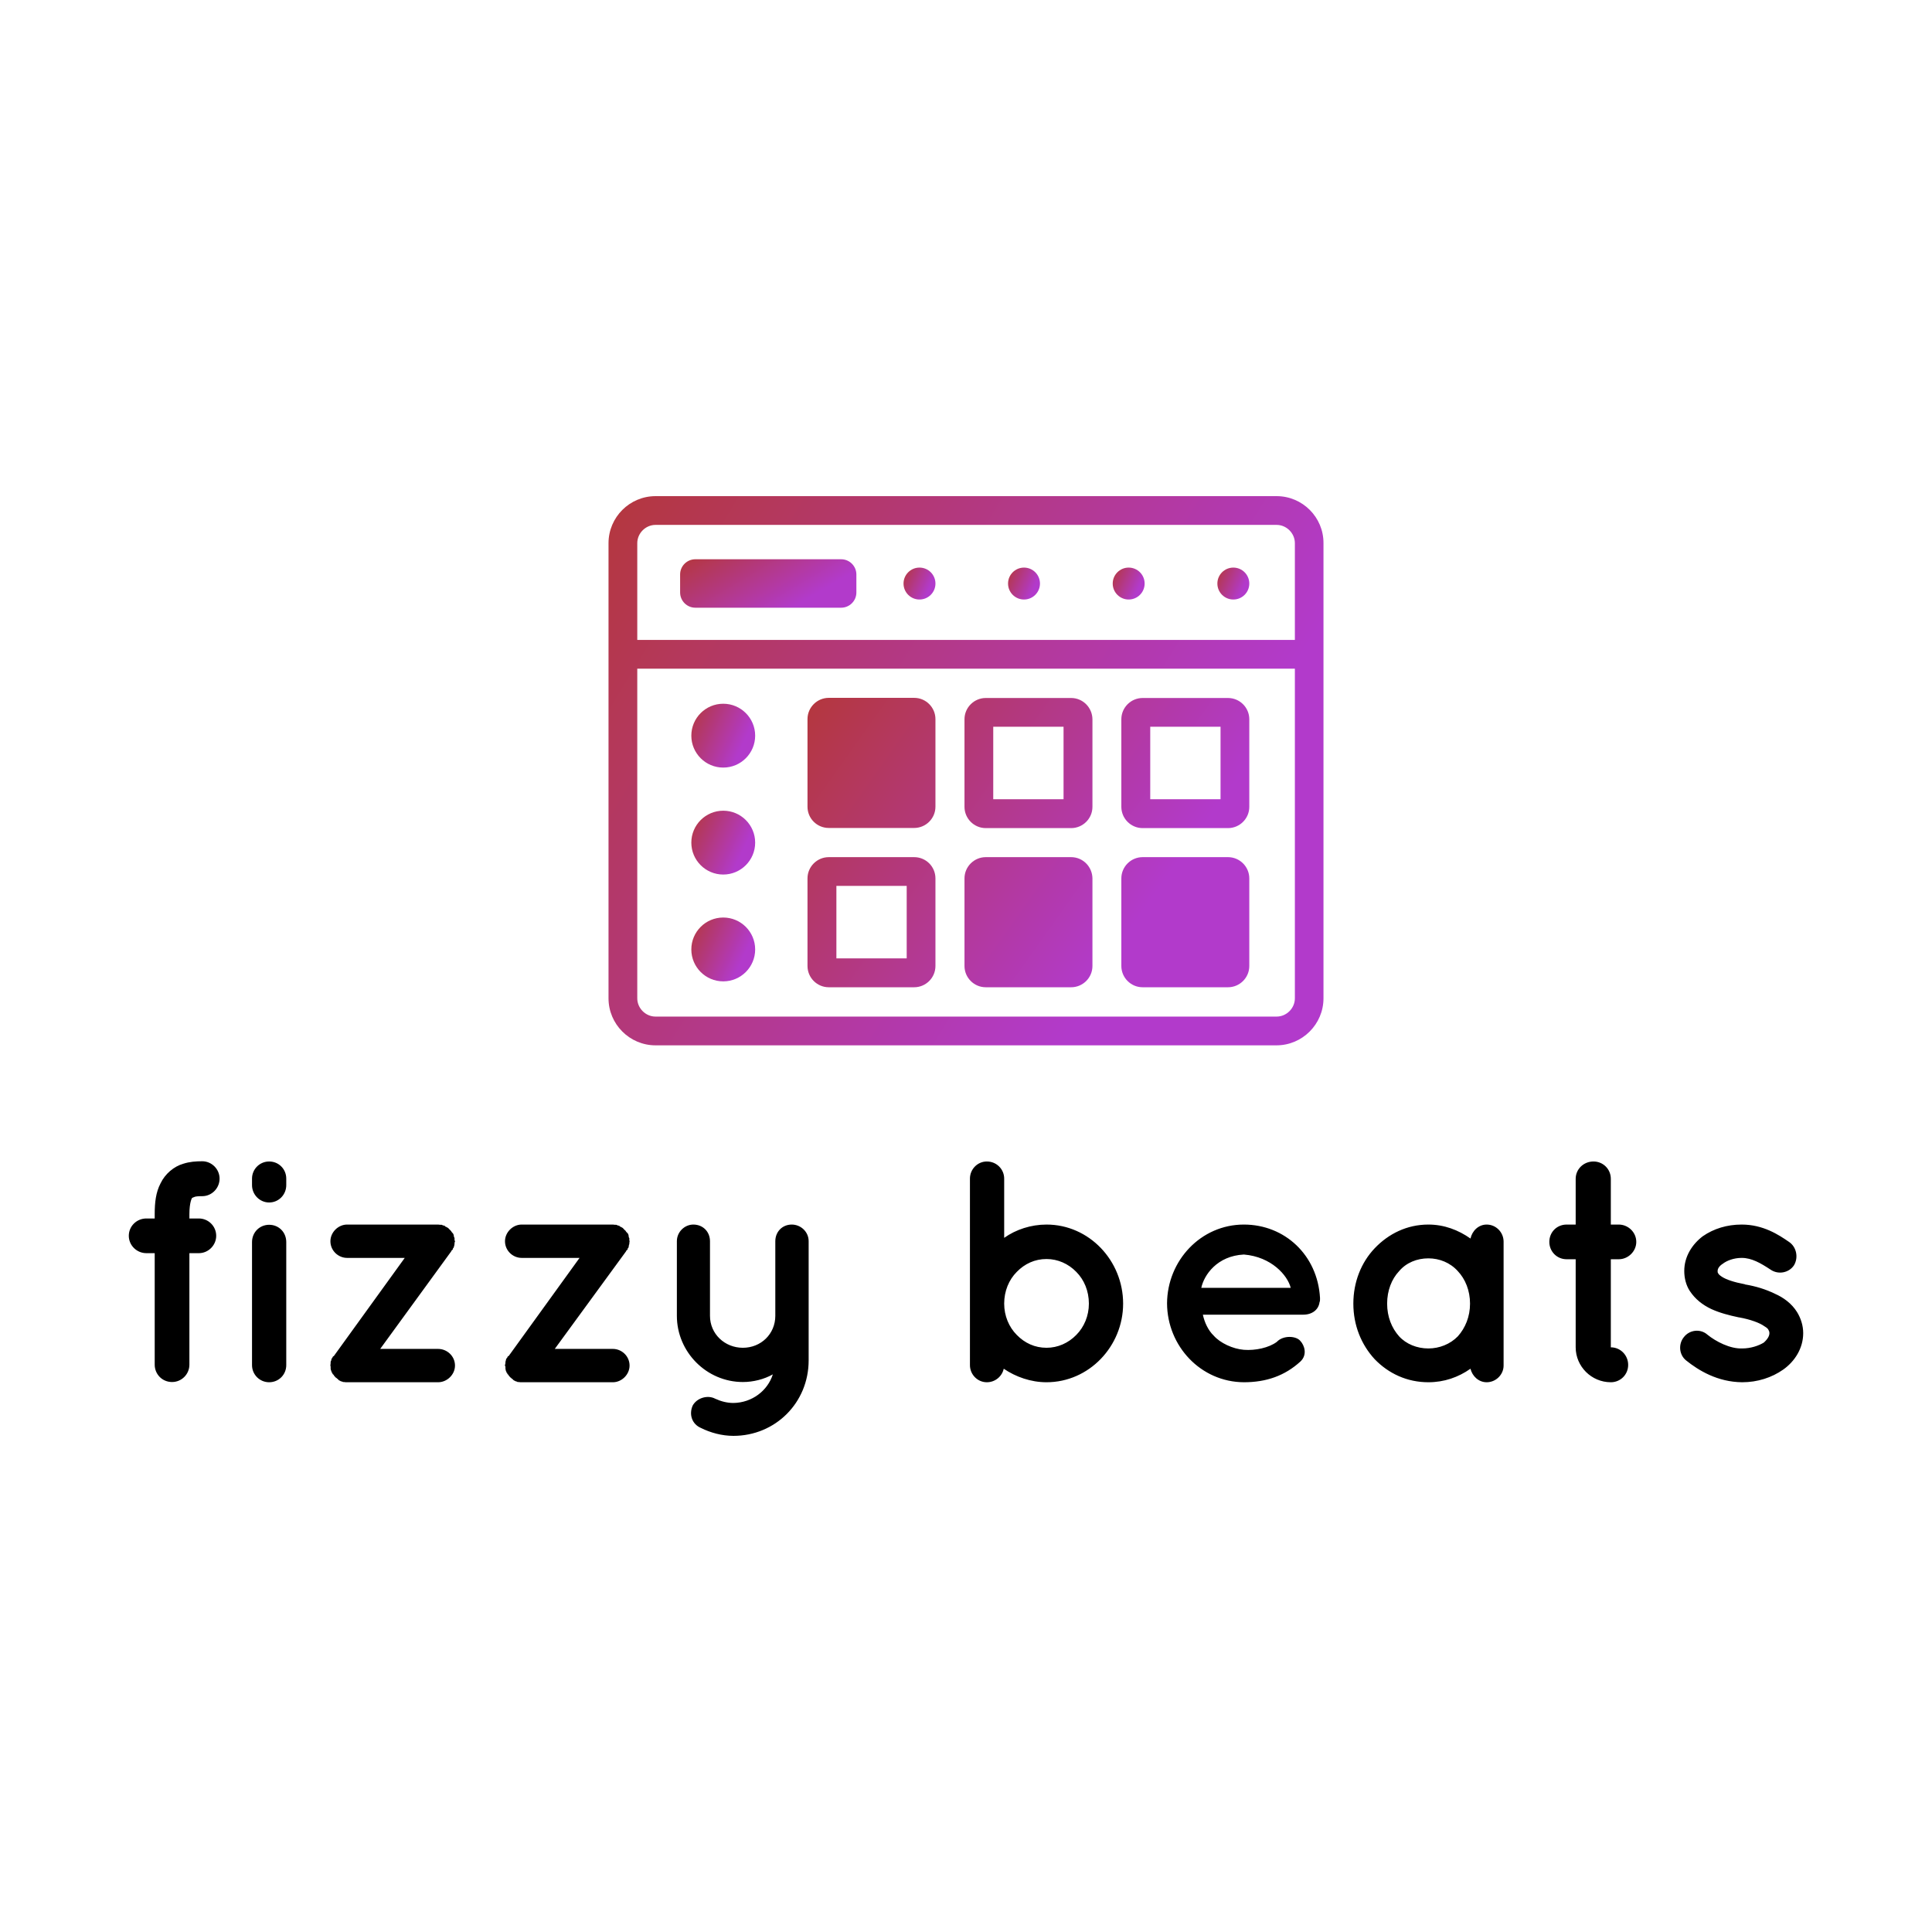
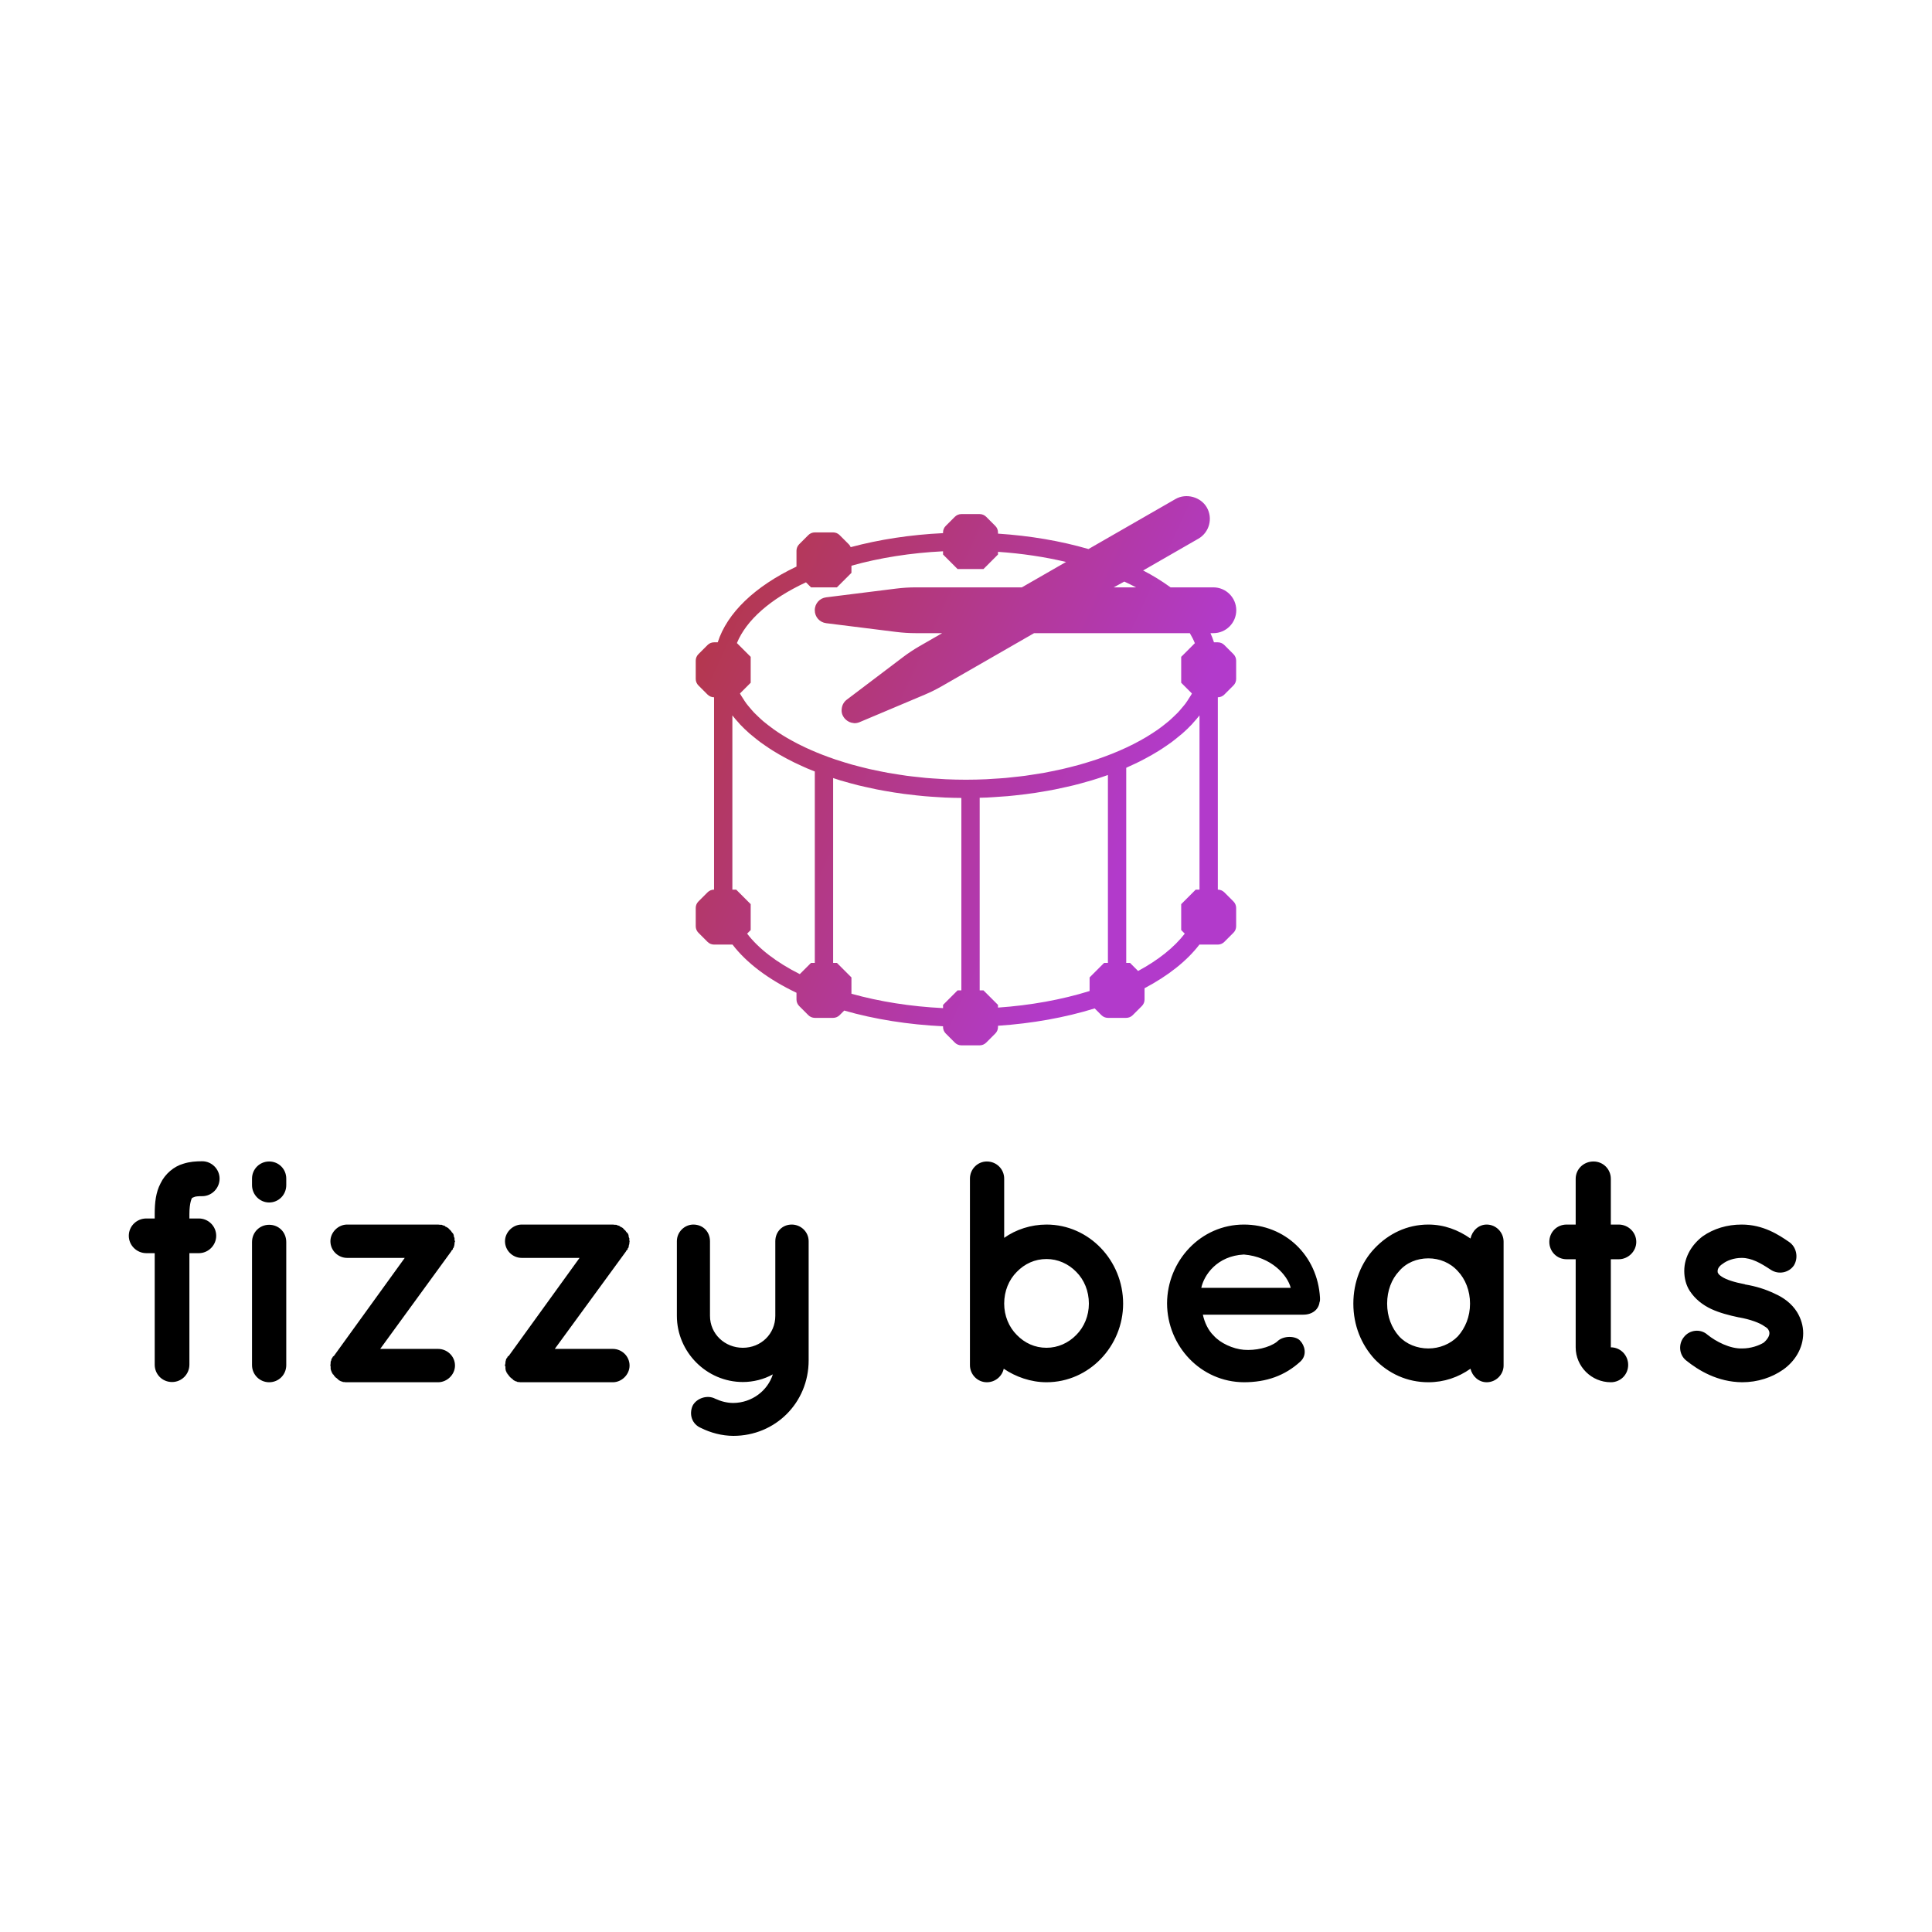
<svg xmlns="http://www.w3.org/2000/svg" data-v-fde0c5aa="" viewBox="0 0 300 300" class="iconAbove">
  <defs data-v-fde0c5aa="" />
  <rect data-v-fde0c5aa="" fill="transparent" x="0" y="0" width="300px" height="300px" class="logo-background-square" />
  <defs data-v-fde0c5aa="" />
-   <g data-v-fde0c5aa="" id="f726e7cc-7b9b-4804-bd50-cdbfe96a9fbc" fill="#000000" transform="matrix(3.497915,0,0,3.497915,16.8169,168.1121)">
+   <g data-v-fde0c5aa="" id="a6eeac37-dace-4a14-9376-35187755c72a" fill="#000000" transform="matrix(3.497915,0,0,3.497915,16.8169,168.1121)">
    <path d="M3.72 5.12C3.74 5.11 3.75 5.10 3.81 5.08C3.86 5.05 3.99 5.04 4.17 5.04C4.59 5.04 4.94 4.69 4.94 4.26C4.94 3.84 4.59 3.49 4.17 3.49C3.88 3.49 3.61 3.51 3.33 3.60C2.91 3.72 2.52 4.05 2.32 4.47C2.11 4.87 2.06 5.32 2.06 5.84L2.06 6.03L1.69 6.03C1.26 6.03 0.91 6.37 0.91 6.80C0.91 7.22 1.26 7.57 1.69 7.57L2.06 7.57L2.06 12.52C2.06 12.94 2.39 13.29 2.83 13.29C3.26 13.29 3.60 12.94 3.60 12.52L3.60 7.57L4.02 7.57C4.44 7.57 4.79 7.22 4.79 6.80C4.79 6.37 4.44 6.03 4.02 6.03L3.60 6.03L3.60 5.84C3.60 5.32 3.71 5.12 3.72 5.12ZM7.14 6.31C6.72 6.31 6.38 6.64 6.38 7.08L6.38 12.54C6.38 12.96 6.72 13.30 7.14 13.30C7.57 13.30 7.90 12.96 7.90 12.54L7.90 7.08C7.90 6.64 7.57 6.31 7.14 6.31ZM7.90 4.26C7.90 3.84 7.57 3.50 7.14 3.50C6.72 3.50 6.38 3.84 6.38 4.26L6.38 4.55C6.38 4.97 6.72 5.32 7.14 5.32C7.57 5.32 7.90 4.97 7.90 4.55L7.90 4.26ZM15.23 7.46C15.26 7.45 15.27 7.42 15.30 7.39C15.30 7.36 15.30 7.35 15.30 7.35C15.33 7.34 15.34 7.31 15.34 7.28C15.36 7.25 15.36 7.22 15.36 7.21C15.37 7.18 15.37 7.17 15.37 7.13C15.37 7.13 15.37 7.08 15.39 7.06C15.39 7.06 15.39 7.04 15.39 7.04C15.39 7.03 15.37 7.00 15.37 6.99C15.37 6.96 15.37 6.93 15.37 6.90C15.36 6.89 15.36 6.86 15.34 6.83C15.34 6.80 15.34 6.78 15.33 6.76C15.33 6.73 15.30 6.72 15.30 6.68C15.27 6.68 15.27 6.66 15.26 6.65C15.25 6.64 15.23 6.62 15.22 6.59C15.20 6.58 15.19 6.55 15.18 6.55C15.15 6.51 15.12 6.50 15.11 6.48C15.11 6.47 15.09 6.45 15.08 6.45C15.08 6.45 15.08 6.44 15.06 6.44C15.04 6.43 15.01 6.40 14.98 6.40C14.97 6.40 14.95 6.37 14.94 6.36C14.92 6.36 14.90 6.34 14.87 6.34C14.85 6.33 14.83 6.33 14.80 6.31C14.77 6.31 14.77 6.31 14.73 6.31C14.70 6.31 14.67 6.30 14.64 6.30C14.64 6.30 14.64 6.30 14.64 6.30L10.60 6.30C10.21 6.30 9.86 6.64 9.86 7.04C9.86 7.46 10.21 7.78 10.60 7.78L13.16 7.78L10.01 12.14C10.01 12.14 10.01 12.14 10.00 12.14C9.98 12.15 9.95 12.18 9.95 12.21C9.95 12.21 9.93 12.25 9.91 12.25C9.91 12.26 9.90 12.29 9.90 12.32C9.88 12.35 9.88 12.38 9.87 12.39C9.87 12.42 9.87 12.43 9.87 12.45C9.87 12.47 9.86 12.52 9.86 12.54C9.86 12.56 9.86 12.56 9.86 12.56C9.86 12.57 9.86 12.59 9.87 12.60C9.87 12.63 9.87 12.67 9.87 12.70C9.87 12.71 9.88 12.74 9.88 12.75C9.90 12.80 9.90 12.82 9.91 12.82C9.91 12.87 9.93 12.88 9.95 12.89C9.95 12.92 9.95 12.94 9.98 12.95C10.00 12.96 10.01 12.98 10.02 13.01C10.04 13.02 10.05 13.03 10.08 13.08C10.08 13.08 10.12 13.10 10.14 13.12C10.15 13.13 10.16 13.15 10.18 13.15C10.18 13.16 10.18 13.16 10.19 13.16C10.19 13.17 10.21 13.17 10.22 13.20C10.23 13.20 10.26 13.23 10.28 13.23C10.29 13.24 10.30 13.24 10.33 13.26C10.36 13.26 10.39 13.27 10.42 13.29C10.43 13.29 10.44 13.29 10.46 13.29C10.51 13.30 10.56 13.30 10.60 13.30C10.60 13.30 10.60 13.30 10.60 13.30C10.60 13.30 10.60 13.30 10.60 13.30L14.64 13.30C15.04 13.30 15.39 12.96 15.39 12.56C15.39 12.14 15.04 11.82 14.64 11.82L12.07 11.82L15.23 7.48C15.23 7.46 15.23 7.46 15.23 7.46ZM22.99 7.46C23.02 7.45 23.03 7.42 23.06 7.39C23.06 7.36 23.06 7.35 23.06 7.35C23.09 7.34 23.10 7.31 23.10 7.28C23.11 7.25 23.11 7.22 23.11 7.21C23.13 7.18 23.13 7.17 23.13 7.13C23.13 7.13 23.13 7.08 23.14 7.06C23.14 7.06 23.14 7.04 23.14 7.04C23.14 7.03 23.13 7.00 23.13 6.99C23.13 6.96 23.13 6.93 23.13 6.90C23.11 6.89 23.11 6.86 23.10 6.83C23.10 6.80 23.10 6.78 23.09 6.76C23.09 6.73 23.06 6.72 23.06 6.68C23.03 6.68 23.03 6.66 23.02 6.65C23.00 6.64 22.99 6.62 22.97 6.59C22.96 6.58 22.95 6.55 22.93 6.55C22.90 6.51 22.88 6.50 22.86 6.48C22.86 6.47 22.85 6.45 22.83 6.45C22.83 6.45 22.83 6.44 22.82 6.44C22.79 6.43 22.76 6.40 22.74 6.40C22.72 6.40 22.71 6.37 22.69 6.36C22.68 6.36 22.65 6.34 22.62 6.34C22.61 6.33 22.58 6.33 22.55 6.31C22.53 6.31 22.53 6.31 22.48 6.31C22.46 6.31 22.43 6.30 22.40 6.30C22.40 6.30 22.40 6.30 22.40 6.30L18.35 6.30C17.96 6.30 17.61 6.64 17.61 7.04C17.61 7.46 17.96 7.78 18.35 7.78L20.92 7.78L17.77 12.14C17.77 12.14 17.77 12.14 17.75 12.14C17.74 12.15 17.71 12.18 17.71 12.21C17.71 12.21 17.68 12.25 17.67 12.25C17.67 12.26 17.65 12.29 17.65 12.32C17.64 12.35 17.64 12.38 17.63 12.39C17.63 12.42 17.63 12.43 17.63 12.45C17.63 12.47 17.61 12.52 17.61 12.54C17.61 12.56 17.61 12.56 17.61 12.56C17.61 12.57 17.61 12.59 17.63 12.60C17.63 12.63 17.63 12.67 17.63 12.70C17.63 12.71 17.64 12.74 17.64 12.75C17.65 12.80 17.65 12.82 17.67 12.82C17.67 12.87 17.68 12.88 17.71 12.89C17.71 12.92 17.71 12.94 17.74 12.95C17.75 12.96 17.77 12.98 17.78 13.01C17.79 13.02 17.81 13.03 17.84 13.08C17.84 13.08 17.88 13.10 17.89 13.12C17.91 13.13 17.92 13.15 17.93 13.15C17.93 13.16 17.93 13.16 17.95 13.16C17.95 13.17 17.96 13.17 17.98 13.20C17.99 13.20 18.02 13.23 18.03 13.23C18.05 13.24 18.06 13.24 18.09 13.26C18.12 13.26 18.14 13.27 18.17 13.29C18.19 13.29 18.20 13.29 18.21 13.29C18.27 13.30 18.31 13.30 18.35 13.30C18.35 13.30 18.35 13.30 18.35 13.30C18.35 13.30 18.35 13.30 18.35 13.30L22.40 13.30C22.79 13.30 23.14 12.96 23.14 12.56C23.14 12.14 22.79 11.82 22.40 11.82L19.82 11.82L22.99 7.48C22.99 7.46 22.99 7.46 22.99 7.46ZM30.34 6.30C29.92 6.30 29.61 6.62 29.61 7.04L29.61 10.35C29.61 11.16 28.97 11.77 28.17 11.77C27.37 11.77 26.71 11.16 26.71 10.35L26.71 7.04C26.71 6.62 26.40 6.30 25.97 6.30C25.59 6.30 25.24 6.62 25.24 7.04L25.24 10.35C25.24 11.96 26.56 13.29 28.17 13.29C28.63 13.29 29.11 13.17 29.50 12.95C29.27 13.68 28.57 14.21 27.75 14.22C27.47 14.22 27.20 14.15 26.94 14.03C26.60 13.85 26.12 14 25.94 14.34C25.77 14.73 25.91 15.16 26.31 15.33C26.73 15.54 27.24 15.68 27.75 15.68C29.61 15.68 31.09 14.21 31.09 12.33L31.09 10.35C31.09 10.35 31.09 10.35 31.09 10.35L31.09 7.04C31.09 6.62 30.74 6.30 30.34 6.30ZM38.25 12.54C38.25 12.95 38.58 13.30 39.00 13.30C39.38 13.30 39.68 13.03 39.75 12.70C40.28 13.06 40.95 13.30 41.65 13.30C43.54 13.30 45.05 11.70 45.05 9.81C45.05 7.90 43.54 6.30 41.65 6.30C40.96 6.30 40.29 6.52 39.77 6.89L39.77 4.26C39.77 3.85 39.44 3.50 39.00 3.50C38.58 3.50 38.25 3.85 38.25 4.26L38.25 9.80C38.25 9.80 38.25 9.80 38.25 9.81C38.25 9.81 38.25 9.81 38.25 9.81L38.25 12.54ZM40.33 8.40C40.68 8.04 41.13 7.83 41.65 7.83C42.15 7.83 42.62 8.04 42.97 8.40C43.32 8.75 43.53 9.25 43.53 9.81C43.53 10.35 43.32 10.85 42.97 11.20C42.62 11.56 42.15 11.77 41.65 11.77C41.13 11.77 40.68 11.56 40.33 11.20C39.98 10.85 39.77 10.35 39.77 9.81C39.77 9.25 39.98 8.75 40.33 8.40ZM50.41 13.30C51.41 13.30 52.23 13.01 52.92 12.38C53.24 12.08 53.10 11.66 52.92 11.47C52.74 11.24 52.16 11.20 51.87 11.51C51.52 11.77 50.92 11.90 50.41 11.86C49.92 11.82 49.36 11.56 49.07 11.23C48.82 10.99 48.66 10.63 48.59 10.30L53.05 10.30C53.44 10.30 53.73 10.08 53.77 9.74C53.79 9.72 53.79 9.65 53.79 9.62C53.79 9.62 53.79 9.62 53.79 9.62C53.79 9.62 53.79 9.62 53.79 9.62C53.79 9.59 53.79 9.56 53.79 9.55C53.68 7.66 52.23 6.30 50.41 6.30C48.50 6.30 47.01 7.90 47.00 9.80C47.01 11.70 48.50 13.29 50.41 13.30ZM50.41 7.63C51.63 7.73 52.35 8.55 52.49 9.11L48.52 9.11C48.64 8.54 49.22 7.69 50.41 7.63ZM61.94 7.06C61.94 6.64 61.60 6.30 61.19 6.30C60.83 6.30 60.55 6.57 60.47 6.92C59.93 6.54 59.30 6.30 58.60 6.30C57.65 6.30 56.83 6.71 56.22 7.35C55.62 7.98 55.27 8.85 55.27 9.81C55.27 10.77 55.62 11.63 56.22 12.28C56.83 12.91 57.65 13.30 58.60 13.30C58.60 13.30 58.60 13.30 58.60 13.30C59.30 13.30 59.93 13.08 60.47 12.70C60.55 13.03 60.83 13.30 61.19 13.30C61.60 13.30 61.94 12.96 61.94 12.56L61.94 9.81C61.94 9.81 61.94 9.81 61.94 9.81C61.94 9.81 61.94 9.81 61.94 9.81L61.94 7.06ZM59.91 11.26C59.57 11.61 59.09 11.80 58.60 11.80C58.10 11.80 57.62 11.61 57.30 11.26C56.97 10.89 56.77 10.39 56.77 9.81C56.77 9.23 56.97 8.72 57.30 8.37C57.62 7.99 58.10 7.80 58.60 7.80C59.09 7.80 59.57 7.99 59.91 8.37C60.24 8.72 60.45 9.23 60.45 9.81C60.45 10.39 60.24 10.89 59.91 11.26ZM67.05 6.30L66.70 6.30L66.70 4.27C66.70 3.84 66.36 3.50 65.93 3.50C65.49 3.50 65.14 3.84 65.14 4.27L65.14 4.27L65.14 6.30L64.74 6.30C64.30 6.30 63.97 6.64 63.97 7.07C63.97 7.49 64.30 7.84 64.74 7.84L65.14 7.84L65.14 11.75C65.14 12.60 65.84 13.30 66.70 13.30C67.13 13.30 67.47 12.96 67.47 12.53C67.47 12.10 67.13 11.75 66.70 11.75C66.70 11.75 66.70 11.75 66.70 11.75L66.70 7.84L67.05 7.84C67.47 7.84 67.83 7.49 67.83 7.07C67.83 6.64 67.47 6.30 67.05 6.30ZM70.04 12.33L70.04 12.33C70.60 12.78 71.44 13.29 72.53 13.30L72.53 13.30C73.22 13.30 73.85 13.09 74.35 12.74L74.35 12.74C74.86 12.38 75.24 11.80 75.24 11.12L75.24 11.12C75.24 10.79 75.14 10.47 74.97 10.19L74.97 10.19C74.73 9.80 74.35 9.53 73.98 9.37L73.98 9.37C73.57 9.17 73.14 9.04 72.67 8.96L72.66 8.96L72.65 8.95L72.65 8.95C72.17 8.86 71.81 8.74 71.62 8.61L71.62 8.61C71.53 8.55 71.48 8.50 71.47 8.47L71.47 8.47C71.44 8.43 71.44 8.41 71.44 8.36L71.44 8.36C71.44 8.29 71.48 8.16 71.67 8.04L71.67 8.04C71.85 7.90 72.16 7.78 72.51 7.78L72.51 7.78C72.95 7.78 73.35 8.01 73.79 8.30L73.79 8.30C74.14 8.54 74.61 8.44 74.83 8.11L74.83 8.11C75.04 7.76 74.94 7.29 74.61 7.07L74.61 7.07L74.61 7.07C74.16 6.76 73.47 6.30 72.51 6.30L72.51 6.30C71.86 6.30 71.27 6.48 70.78 6.82L70.78 6.82C70.32 7.17 69.96 7.71 69.96 8.36L69.96 8.36C69.96 8.68 70.04 8.99 70.20 9.24L70.20 9.24C70.45 9.62 70.78 9.87 71.16 10.05L71.16 10.05C71.53 10.22 71.95 10.33 72.38 10.42L72.39 10.42L72.39 10.42L72.39 10.42L72.39 10.42C72.90 10.51 73.32 10.67 73.51 10.81L73.51 10.81C73.63 10.88 73.68 10.93 73.70 10.98L73.70 10.98C73.72 11.02 73.74 11.05 73.74 11.12L73.74 11.12C73.74 11.23 73.68 11.37 73.49 11.54L73.49 11.54C73.26 11.68 72.91 11.80 72.53 11.80L72.53 11.80C71.99 11.82 71.36 11.49 70.99 11.19L70.99 11.19C70.69 10.92 70.20 10.96 69.94 11.30L69.94 11.30C69.69 11.61 69.73 12.08 70.04 12.33Z" />
  </g>
  <defs data-v-fde0c5aa="">
-     <linearGradient data-v-fde0c5aa="" gradientTransform="rotate(25)" id="6750ce4a-ed6b-49c1-a4db-904b53b82232" x1="0%" y1="0%" x2="100%" y2="0%">
+     <linearGradient data-v-fde0c5aa="" gradientTransform="rotate(25)" id="880a7edc-5e72-44f5-b536-2084a481e3bd" x1="0%" y1="0%" x2="100%" y2="0%">
      <stop data-v-fde0c5aa="" offset="0%" stop-color="#B4373D" stop-opacity="1" />
      <stop data-v-fde0c5aa="" offset="100%" stop-color="#B23ACB" stop-opacity="1" />
    </linearGradient>
  </defs>
-   <g data-v-fde0c5aa="" id="8fa81c1a-a7cc-4f3a-9642-7bd117c37b96" stroke="none" fill="url(#6750ce4a-ed6b-49c1-a4db-904b53b82232)" transform="matrix(0.2232439,0,0,0.2232439,94.49035,77.04062)">
-     <path d="M464.7 0h-432C14.7 0 0 14.7 0 32.7v316.6c0 18 14.7 32.7 32.7 32.7h431.9c18 0 32.7-14.7 32.7-32.7V32.7c.1-18-14.6-32.7-32.6-32.7zm-432 20h432c6.9 0 12.7 5.8 12.7 12.7V100H20V32.7C20 25.8 25.8 20 32.7 20zm432 342h-432c-6.9 0-12.7-5.8-12.7-12.7V120h457.4v229.3c0 6.9-5.8 12.7-12.7 12.7z" />
-     <path d="M153.2 230.8h59.4c8.1 0 14.8-6.6 14.8-14.8v-60.9c0-8.1-6.6-14.8-14.8-14.8h-59.4c-8.1 0-14.8 6.6-14.8 14.8V216c0 8.2 6.6 14.8 14.8 14.8zM212.6 251.1h-59.4c-8.1 0-14.8 6.6-14.8 14.8v60.9c0 8.1 6.6 14.8 14.8 14.8h59.4c8.1 0 14.8-6.6 14.8-14.8v-60.9c0-8.2-6.6-14.8-14.8-14.8zm-5.2 70.4h-48.9v-50.4h48.9v50.4zM321.8 140.4h-59.4c-8.1 0-14.8 6.6-14.8 14.8v60.9c0 8.1 6.6 14.8 14.8 14.8h59.4c8.1 0 14.8-6.6 14.8-14.8v-60.9c-.1-8.2-6.7-14.8-14.8-14.8zm-5.3 70.4h-48.9v-50.4h48.9v50.4zM321.8 251.1h-59.4c-8.1 0-14.8 6.6-14.8 14.8v60.9c0 8.1 6.6 14.8 14.8 14.8h59.4c8.1 0 14.8-6.6 14.8-14.8v-60.9c-.1-8.2-6.7-14.8-14.8-14.8zM430.9 140.4h-59.4c-8.1 0-14.8 6.6-14.8 14.8v60.9c0 8.1 6.6 14.8 14.8 14.8h59.4c8.1 0 14.8-6.6 14.8-14.8v-60.9c0-8.2-6.7-14.8-14.8-14.8zm-5.2 70.4h-48.9v-50.4h48.9v50.4zM430.9 251.1h-59.4c-8.1 0-14.8 6.6-14.8 14.8v60.9c0 8.1 6.6 14.8 14.8 14.8h59.4c8.1 0 14.8-6.6 14.8-14.8v-60.9c0-8.2-6.7-14.8-14.8-14.8z" />
-     <circle cx="216.3" cy="60.8" r="11.1" />
-     <circle cx="361.8" cy="60.8" r="11.1" />
-     <circle cx="289" cy="60.8" r="11.1" />
-     <circle cx="434.6" cy="60.8" r="11.1" />
-     <circle cx="79.8" cy="166.6" r="22.2" />
-     <circle cx="79.8" cy="241" r="22.2" />
-     <circle cx="79.8" cy="315.3" r="22.2" />
-     <path d="M60.4 77.6h101.4c5.8 0 10.6-4.7 10.6-10.6V54.5c0-5.8-4.7-10.6-10.6-10.6H60.4c-5.8 0-10.6 4.7-10.6 10.6V67c0 5.8 4.7 10.6 10.6 10.6z" />
+   <g data-v-fde0c5aa="" id="b0c3f00f-bd88-4865-9958-65a448636db2" stroke="none" fill="url(#880a7edc-5e72-44f5-b536-2084a481e3bd)" transform="matrix(1.422292,0,0,1.422292,108.0331,76.98226)">
+     <path d="M57.707 16.293A.997.997 0 0 0 57 16h-.421a9.138 9.138 0 0 0-.383-1h.317c1.379 0 2.5-1.121 2.5-2.5s-1.121-2.5-2.5-2.5h-4.672a22.906 22.906 0 0 0-2.997-1.844l6.036-3.47a2.504 2.504 0 0 0 .915-3.416C55.131.121 53.533-.309 52.382.354l-9.503 5.463C39.811 4.925 36.492 4.365 33 4.135V4a.996.996 0 0 0-.293-.707l-1-1A.997.997 0 0 0 31 2h-2a.997.997 0 0 0-.707.293l-1 1A.996.996 0 0 0 27 4v.081c-3.52.167-6.953.69-10.081 1.529a1.002 1.002 0 0 0-.212-.317l-1-1A.997.997 0 0 0 15 4h-2a.997.997 0 0 0-.707.293l-1 1A1 1 0 0 0 11 6v1.731C6.44 9.897 3.433 12.791 2.401 16H2a1 1 0 0 0-.707.293l-1 1A.996.996 0 0 0 0 18v2c0 .266.105.519.293.707l1 1c.188.187.442.293.707.293v21a1 1 0 0 0-.707.293l-1 1A.996.996 0 0 0 0 45v2c0 .266.105.519.293.707l1 1c.188.187.442.293.707.293h2c.005 0 .009-.003.014-.003 1.536 2.01 3.927 3.809 6.986 5.264V55c0 .266.106.519.293.707l1 1c.187.187.442.293.707.293h2c.265 0 .52-.106.707-.293l.504-.504c3.311.953 7.003 1.536 10.789 1.716V58c0 .266.105.519.293.707l1 1c.187.187.442.293.707.293h2c.265 0 .52-.106.707-.293l1-1A.997.997 0 0 0 33 58v-.138c3.727-.248 7.334-.895 10.554-1.894l.739.739c.188.187.442.293.707.293h2c.265 0 .52-.106.707-.293l1-1A.997.997 0 0 0 49 55v-1.236c2.577-1.358 4.627-2.985 5.991-4.766L55 49h2c.265 0 .52-.106.707-.293l1-1A.997.997 0 0 0 59 47v-2a.996.996 0 0 0-.293-.707l-1-1A.997.997 0 0 0 57 43V22c.265 0 .52-.106.707-.293l1-1A.997.997 0 0 0 59 20v-2a.996.996 0 0 0-.293-.707l-1-1zM46.788 9.369c.442.203.87.413 1.283.631h-2.434l.027-.015 1.124-.616zm-34.752.081l.257.257.293.293h2.828l1.293-1.293.293-.293v-.78c3.072-.862 6.496-1.4 10-1.572v.352l.293.293L28.586 8h2.828l1.293-1.293.293-.293v-.293c2.592.177 5.079.547 7.428 1.105L35.604 10H24.018c-.706 0-1.421.045-2.126.133l-7.648.956a1.407 1.407 0 0 0-1.246 1.411c0 .727.524 1.321 1.246 1.411l7.648.956c.705.088 1.42.133 2.126.133h2.887l-2.502 1.438c-.613.355-1.21.75-1.775 1.178l-6.146 4.653a1.39 1.39 0 0 0-.536.926c-.032.215-.03.436.044.656l.005.008c.041.12.102.228.171.329.028.042.057.081.089.119.044.052.093.098.144.143.091.083.19.151.299.207.027.014.053.03.081.042.073.032.147.058.226.077.055.014.111.02.167.027.054.007.105.026.16.026.192 0 .381-.039.562-.116l7.103-2.996a17.326 17.326 0 0 0 1.905-.948L36.939 15h17.003c.216.355.4.721.55 1.094l-1.199 1.199-.293.293v2.828l.293.293.876.876c-.015.028-.024.057-.039.085-.082.149-.185.294-.278.441-.125.196-.245.393-.389.585-.111.148-.24.293-.362.439-.154.183-.306.367-.476.546-.139.145-.293.287-.442.429-.181.172-.363.344-.559.512-.165.14-.342.276-.517.413-.207.162-.415.323-.637.479-.189.134-.387.264-.586.394a18.753 18.753 0 0 1-1.358.816 24.027 24.027 0 0 1-1.489.758 28.93 28.93 0 0 1-1.605.694c-.299.12-.605.234-.915.347a33.97 33.97 0 0 1-.799.282c-.319.107-.647.209-.976.309-.277.084-.554.169-.837.248-.34.095-.687.183-1.036.271-.287.072-.573.146-.866.212-.361.083-.731.157-1.1.231-.293.059-.583.12-.881.174-.385.069-.778.128-1.171.188-.293.045-.582.094-.879.134-.418.056-.844.099-1.269.144-.281.03-.558.066-.841.091-.477.042-.962.07-1.447.099-.238.014-.473.035-.714.046-.727.032-1.461.05-2.201.05s-1.474-.018-2.201-.05c-.24-.011-.476-.032-.714-.046-.484-.029-.969-.057-1.447-.099-.283-.025-.56-.061-.841-.091-.425-.045-.851-.088-1.269-.144-.296-.04-.586-.089-.879-.134-.392-.06-.786-.119-1.171-.188-.298-.054-.588-.115-.881-.174-.369-.074-.739-.148-1.1-.231-.293-.066-.579-.14-.866-.212-.348-.088-.696-.176-1.036-.271-.283-.079-.56-.164-.837-.248-.329-.1-.657-.202-.976-.309a33.97 33.97 0 0 1-.799-.282 30.56 30.56 0 0 1-2.52-1.041 23.097 23.097 0 0 1-1.488-.758 19.957 19.957 0 0 1-1.945-1.21 16.03 16.03 0 0 1-.637-.479c-.175-.137-.352-.273-.517-.413-.196-.168-.378-.34-.559-.512-.149-.142-.303-.284-.442-.429-.17-.179-.322-.363-.476-.546-.122-.146-.251-.291-.362-.439-.144-.192-.264-.389-.389-.585-.093-.147-.195-.292-.278-.441-.015-.028-.024-.057-.039-.085l.876-.876.293-.293v-2.828l-1.505-1.505c1.035-2.511 3.656-4.822 7.541-6.631zM5.61 47.805l.39-.391v-2.828l-1.293-1.293L4.414 43H4V23.977c.212.277.45.547.694.814.045.05.082.102.128.152.328.349.683.689 1.061 1.021.111.097.234.19.35.286.277.23.559.459.859.68.16.118.328.23.494.345.278.193.561.382.857.567a23.62 23.62 0 0 0 1.493.856 23.703 23.703 0 0 0 1.645.804c.205.093.406.187.616.276.262.112.533.217.803.323V51h-.414l-1.224 1.224c-2.529-1.268-4.491-2.775-5.752-4.419zM17 53v-.414l-.293-.293L15.414 51H15V30.818c.264.086.521.177.791.258.141.043.289.079.431.121.498.144 1 .283 1.514.411.238.059.483.111.724.167.433.1.868.197 1.311.285.271.054.545.103.82.152a47.666 47.666 0 0 0 2.16.339c.449.06.902.112 1.358.16.282.029.562.06.847.085.5.044 1.006.077 1.514.106.246.014.489.034.737.045A53.12 53.12 0 0 0 29 32.99V54h-.414l-1.293 1.293-.293.293v.351c-3.506-.171-6.927-.709-10-1.57V53zm15.707 2.293L31.414 54H31V32.97c.264-.008.53-.012.793-.023.248-.011.491-.031.738-.045a49.625 49.625 0 0 0 1.513-.106c.285-.025.565-.056.847-.085a48.053 48.053 0 0 0 2.217-.282c.438-.067.871-.139 1.301-.217.275-.049.549-.098.82-.152a43.32 43.32 0 0 0 1.311-.285c.241-.056.486-.108.724-.167a41.238 41.238 0 0 0 1.514-.411c.142-.042.29-.078.431-.121A36.834 36.834 0 0 0 45 30.487V51h-.414l-1.293 1.293-.293.293v1.483c-3.04.947-6.464 1.566-10 1.81v-.293l-.293-.293zM54.586 43l-1.293 1.293-.293.293v2.828l.39.391c-1.147 1.493-2.885 2.884-5.094 4.077L47.414 51H47V29.699c.145-.062.277-.133.419-.197.35-.158.695-.317 1.029-.484.21-.104.413-.212.616-.32a25.018 25.018 0 0 0 1.492-.856c.297-.185.58-.375.859-.567.165-.115.334-.228.493-.345.3-.221.583-.45.859-.68.116-.096.239-.189.35-.286a15.41 15.41 0 0 0 1.061-1.021c.046-.05.083-.102.128-.152.244-.267.482-.537.694-.814V43h-.414z" />
  </g>
</svg>
